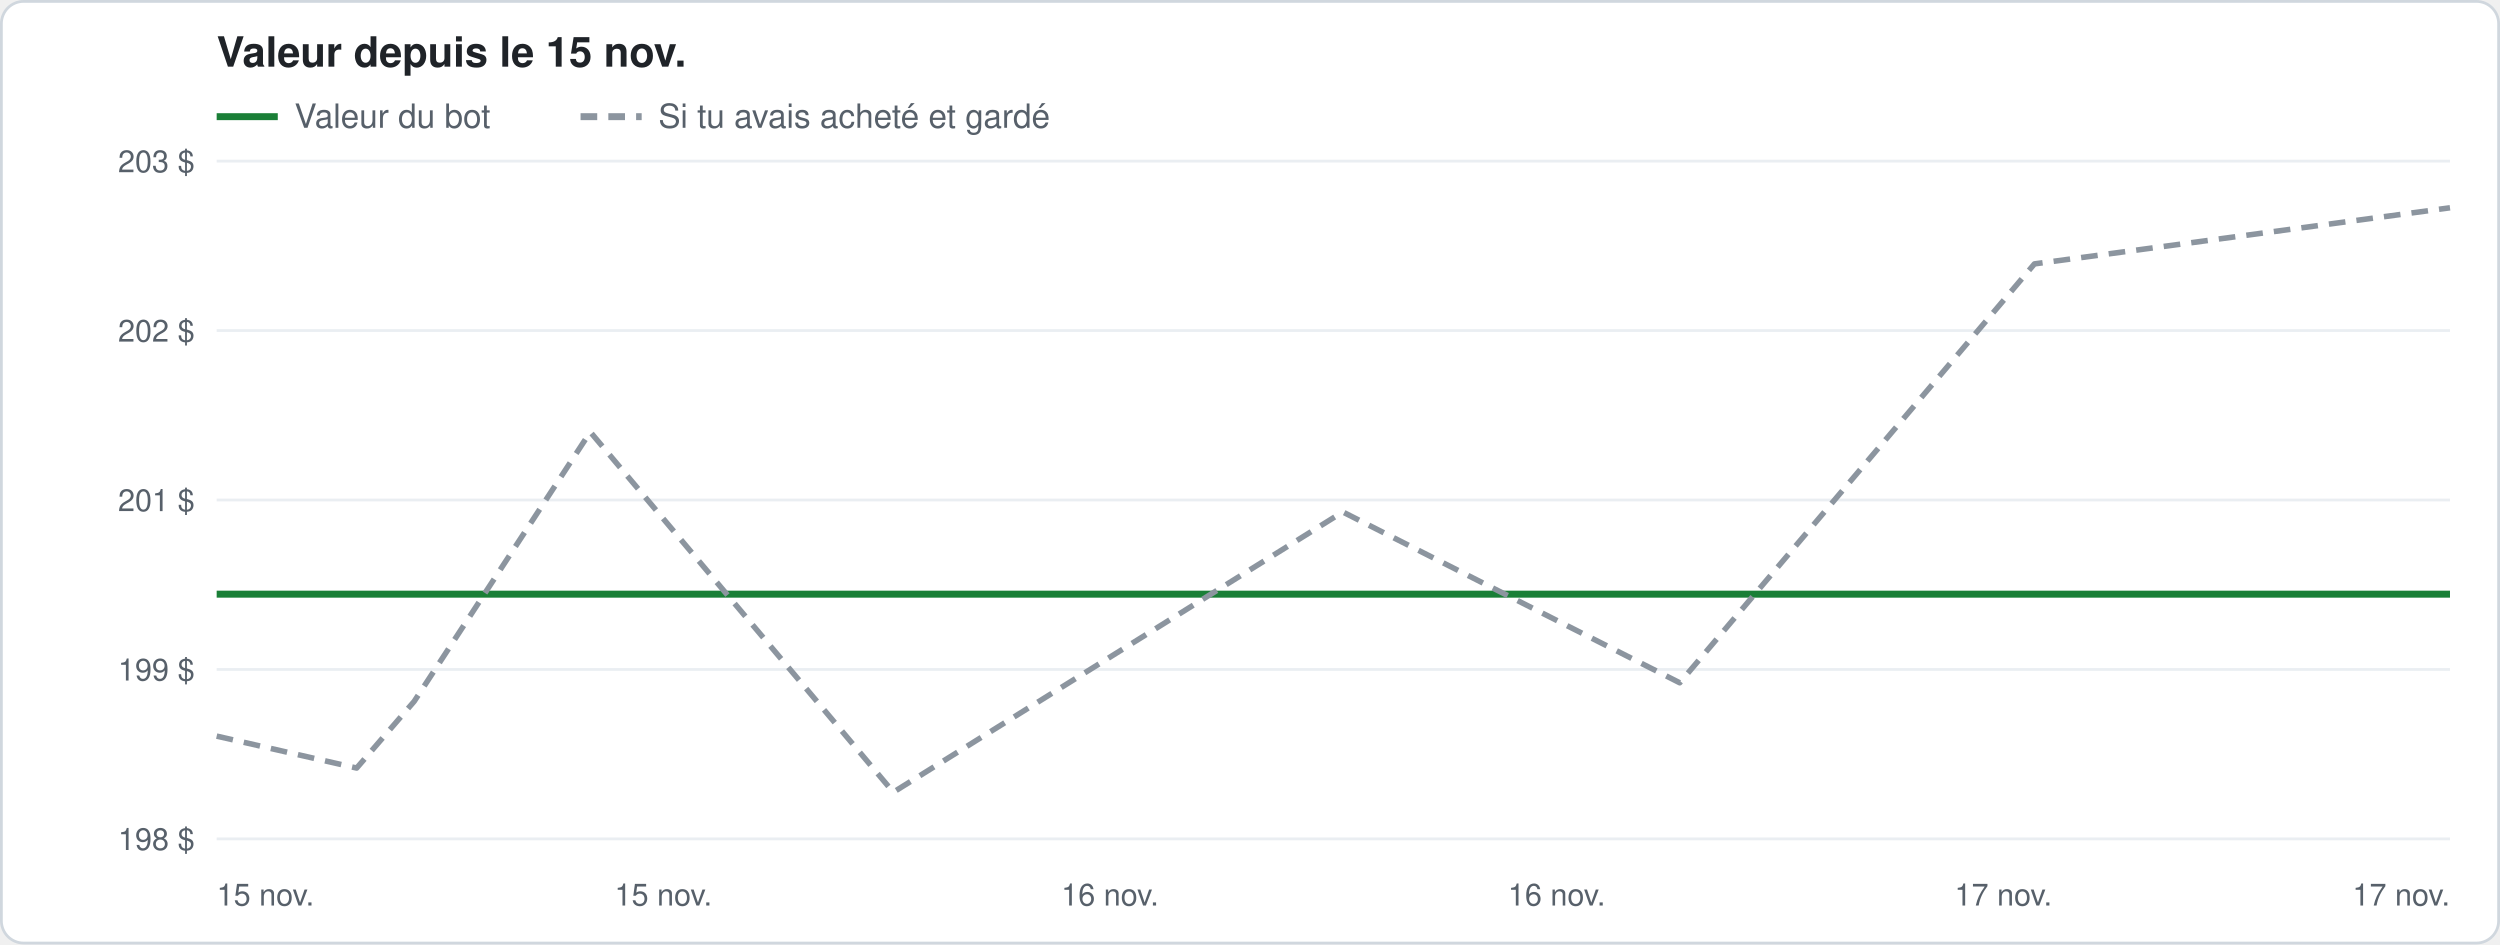
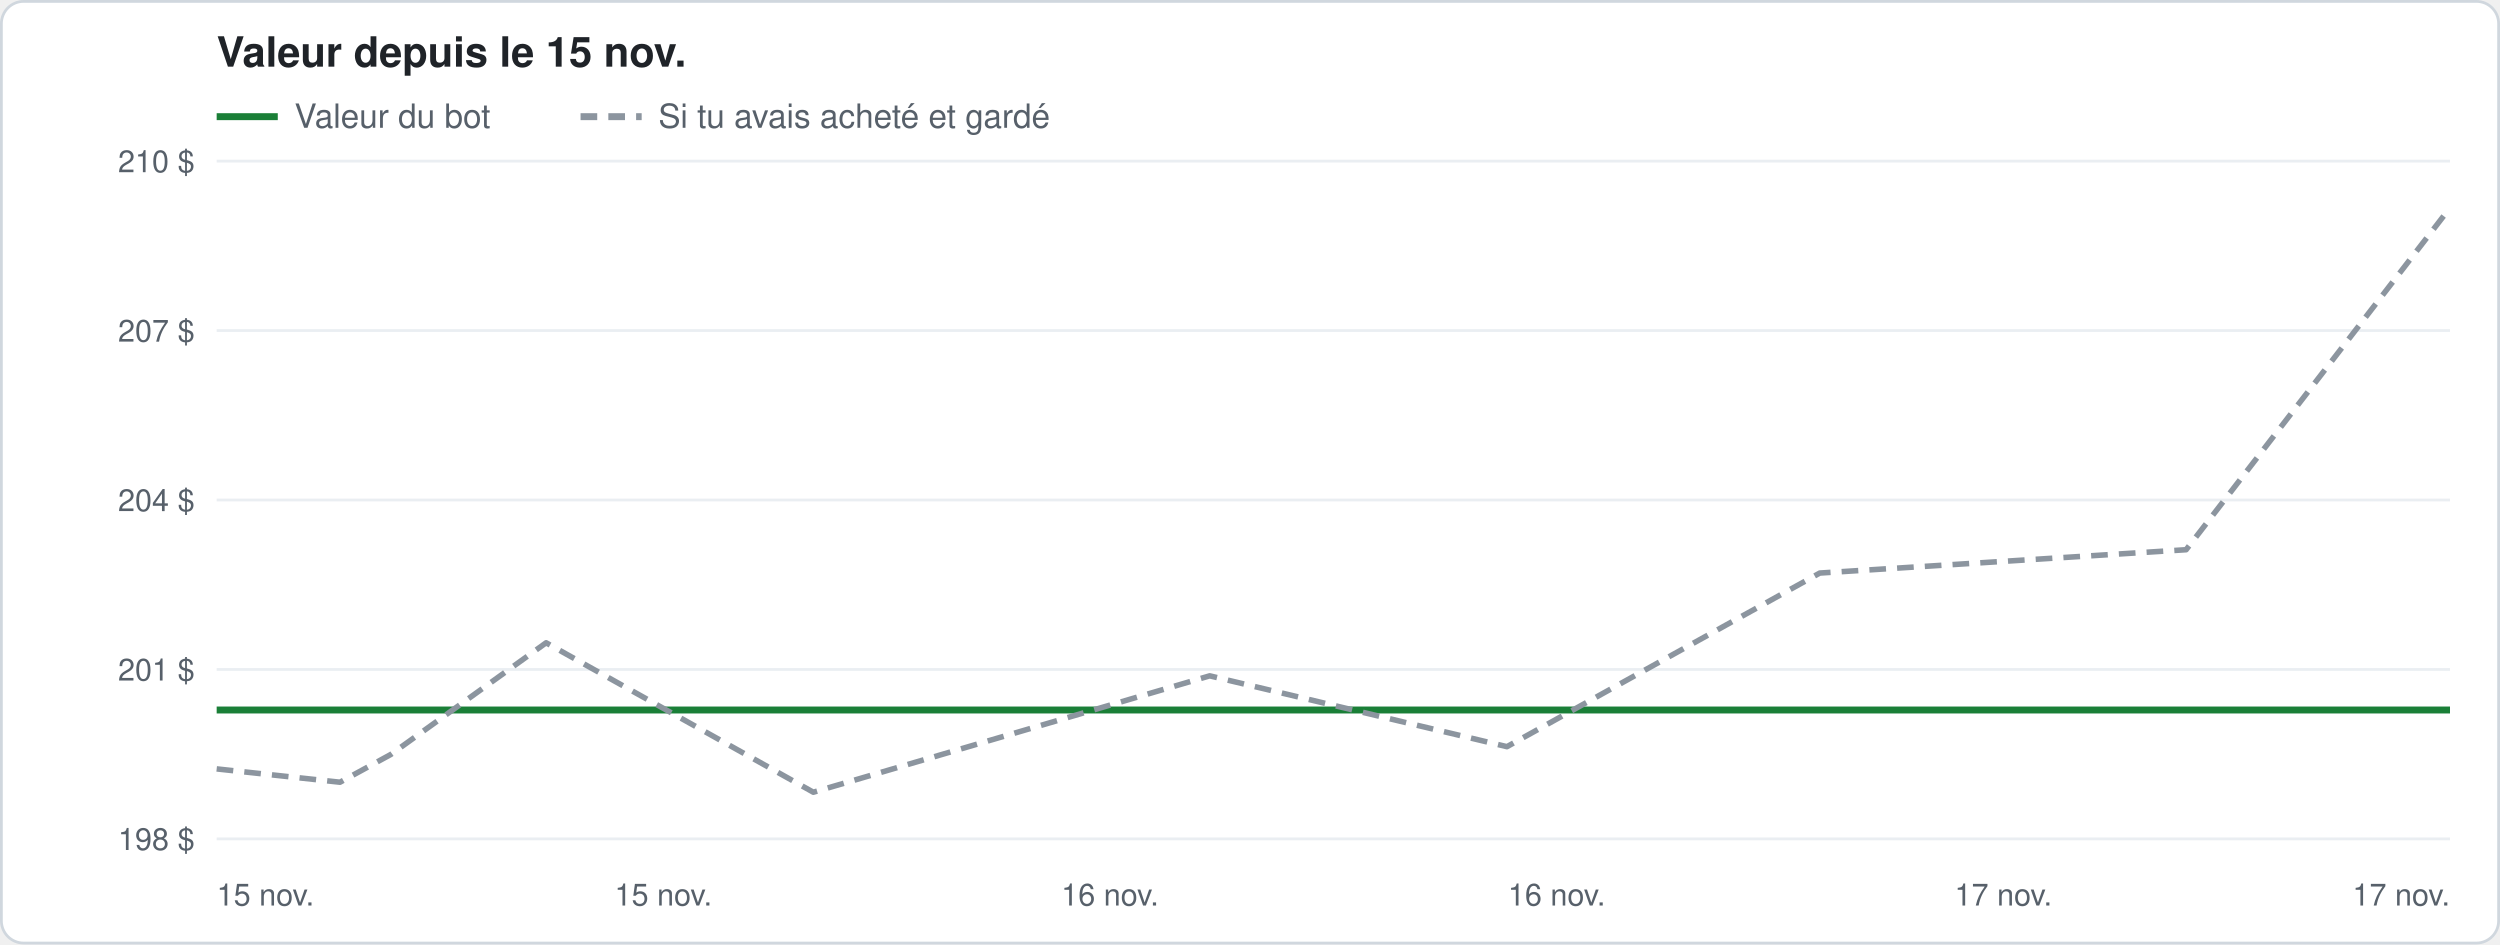
<svg xmlns="http://www.w3.org/2000/svg" width="900" height="340" viewBox="0 0 900 340" font-family="-apple-system, Segoe UI, Helvetica, Arial, sans-serif">
  <rect x="0.5" y="0.5" width="899" height="339" rx="8" fill="#ffffff" stroke="#d0d7de" />
  <text x="78" y="24" font-size="15" font-weight="600" fill="#1f2328">Valeur depuis le 15 nov.</text>
  <line x1="78" y1="42" x2="100" y2="42" stroke="#1a7f37" stroke-width="2.5" />
  <text x="106" y="46" font-size="12" fill="#57606a">Valeur du bot</text>
  <line x1="209" y1="42" x2="231" y2="42" stroke="#8c959f" stroke-width="2.5" stroke-dasharray="6 4" />
  <text x="237" y="46" font-size="12" fill="#57606a">Si tu avais acheté et gardé</text>
  <line x1="78" y1="302.0" x2="882" y2="302.0" stroke="#eaeef2" />
  <text x="70" y="306.0" font-size="11" fill="#57606a" text-anchor="end">198 $</text>
  <line x1="78" y1="241.0" x2="882" y2="241.0" stroke="#eaeef2" />
-   <text x="70" y="245.0" font-size="11" fill="#57606a" text-anchor="end">199 $</text>
+   <text x="70" y="245.0" font-size="11" fill="#57606a" text-anchor="end">201 $</text>
  <line x1="78" y1="180.0" x2="882" y2="180.0" stroke="#eaeef2" />
-   <text x="70" y="184.0" font-size="11" fill="#57606a" text-anchor="end">201 $</text>
+   <text x="70" y="184.0" font-size="11" fill="#57606a" text-anchor="end">204 $</text>
  <line x1="78" y1="119.0" x2="882" y2="119.0" stroke="#eaeef2" />
-   <text x="70" y="123.0" font-size="11" fill="#57606a" text-anchor="end">202 $</text>
+   <text x="70" y="123.0" font-size="11" fill="#57606a" text-anchor="end">207 $</text>
  <line x1="78" y1="58.0" x2="882" y2="58.0" stroke="#eaeef2" />
-   <text x="70" y="62.0" font-size="11" fill="#57606a" text-anchor="end">203 $</text>
+   <text x="70" y="62.0" font-size="11" fill="#57606a" text-anchor="end">210 $</text>
  <text x="78.0" y="326" font-size="11" fill="#57606a" text-anchor="start">15 nov.</text>
  <text x="238.8" y="326" font-size="11" fill="#57606a" text-anchor="middle">15 nov.</text>
  <text x="399.6" y="326" font-size="11" fill="#57606a" text-anchor="middle">16 nov.</text>
  <text x="560.4" y="326" font-size="11" fill="#57606a" text-anchor="middle">16 nov.</text>
  <text x="721.2" y="326" font-size="11" fill="#57606a" text-anchor="middle">17 nov.</text>
  <text x="882.0" y="326" font-size="11" fill="#57606a" text-anchor="end">17 nov.</text>
-   <polyline points="78.0,213.9 128.4,213.9 149.1,213.9 212.5,213.9 321.6,213.9 483.4,213.9 604.7,213.9 732.4,213.9 882.0,213.9" fill="none" stroke="#1a7f37" stroke-width="2.5" stroke-linejoin="round" />
-   <polyline points="78.0,265.0 128.4,276.5 149.1,252.5 212.5,155.5 321.6,285.2 483.4,184.3 604.7,245.8 732.4,95.0 882.0,74.8" fill="none" stroke="#8c959f" stroke-width="2" stroke-linejoin="round" stroke-dasharray="6 4" />
+   <polyline points="78.0,255.6 122.4,255.6 140.7,255.6 196.6,255.6 292.8,255.6 435.5,255.6 542.5,255.6 655.1,255.6 787.0,255.6 882.0,255.6" fill="none" stroke="#1a7f37" stroke-width="2.5" stroke-linejoin="round" />
+   <polyline points="78.0,276.8 122.4,281.6 140.7,271.6 196.6,231.4 292.8,285.2 435.5,243.3 542.5,268.8 655.1,206.3 787.0,197.9 882.0,74.8" fill="none" stroke="#8c959f" stroke-width="2" stroke-linejoin="round" stroke-dasharray="6 4" />
</svg>
